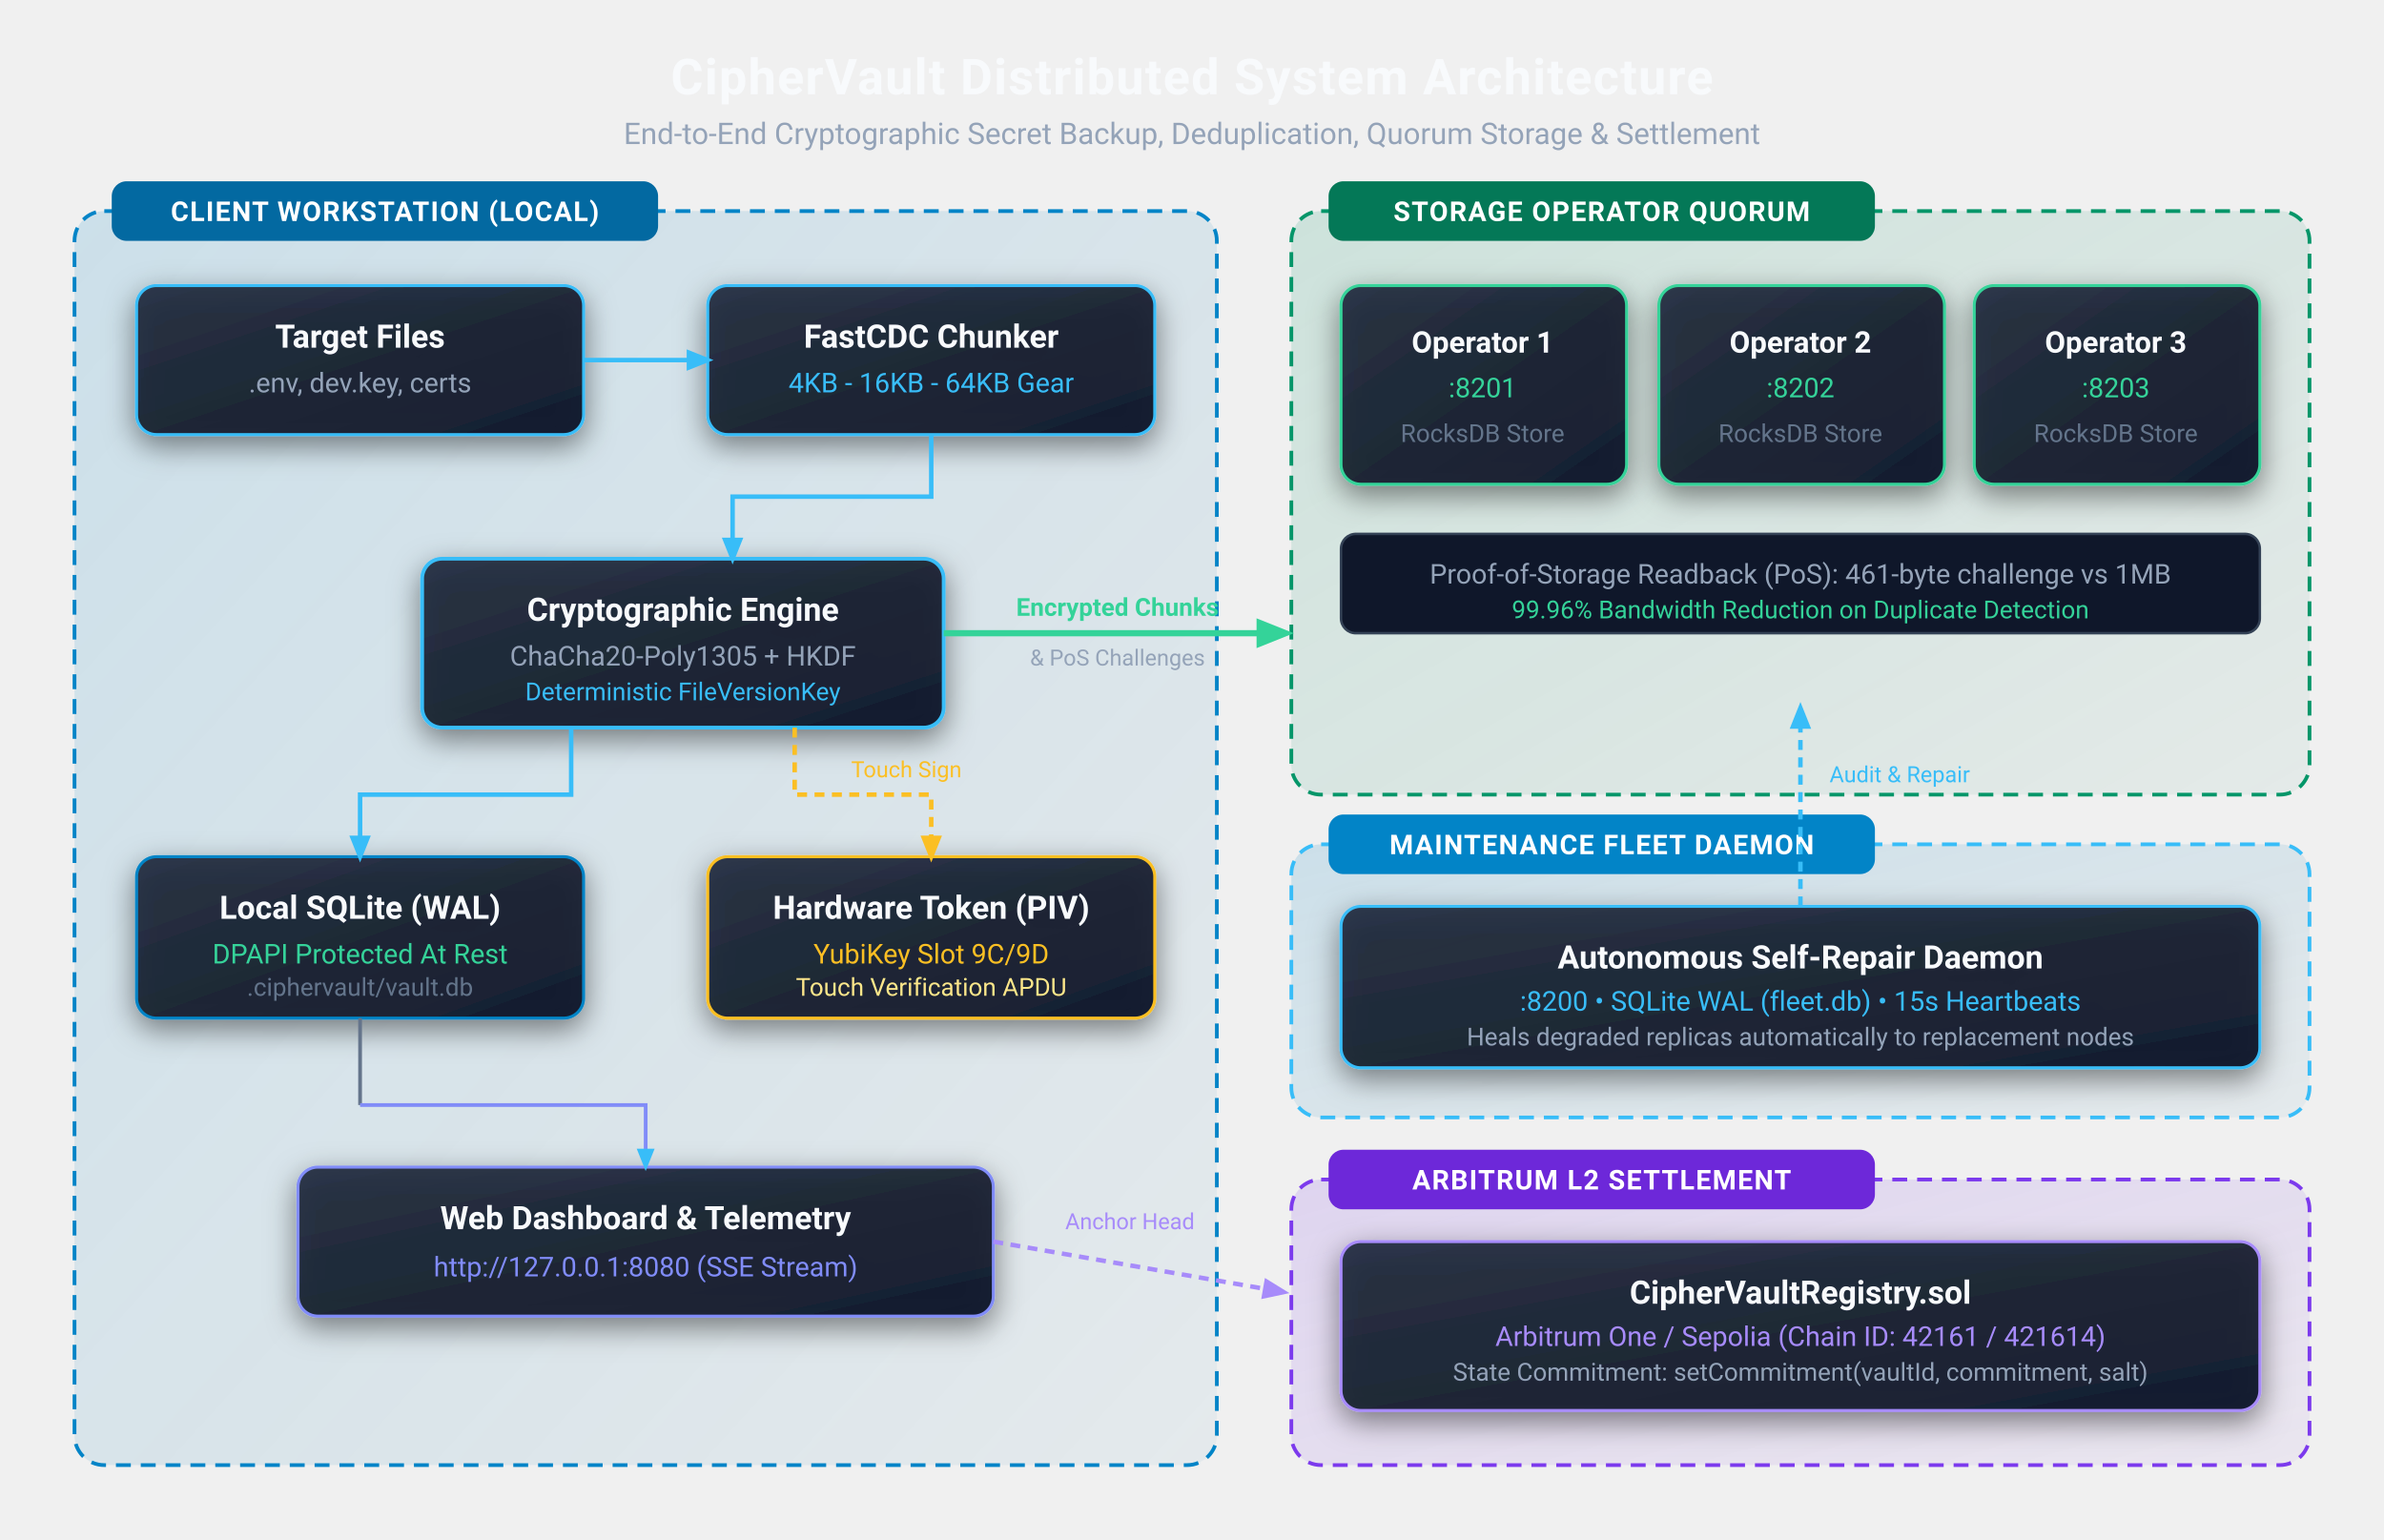
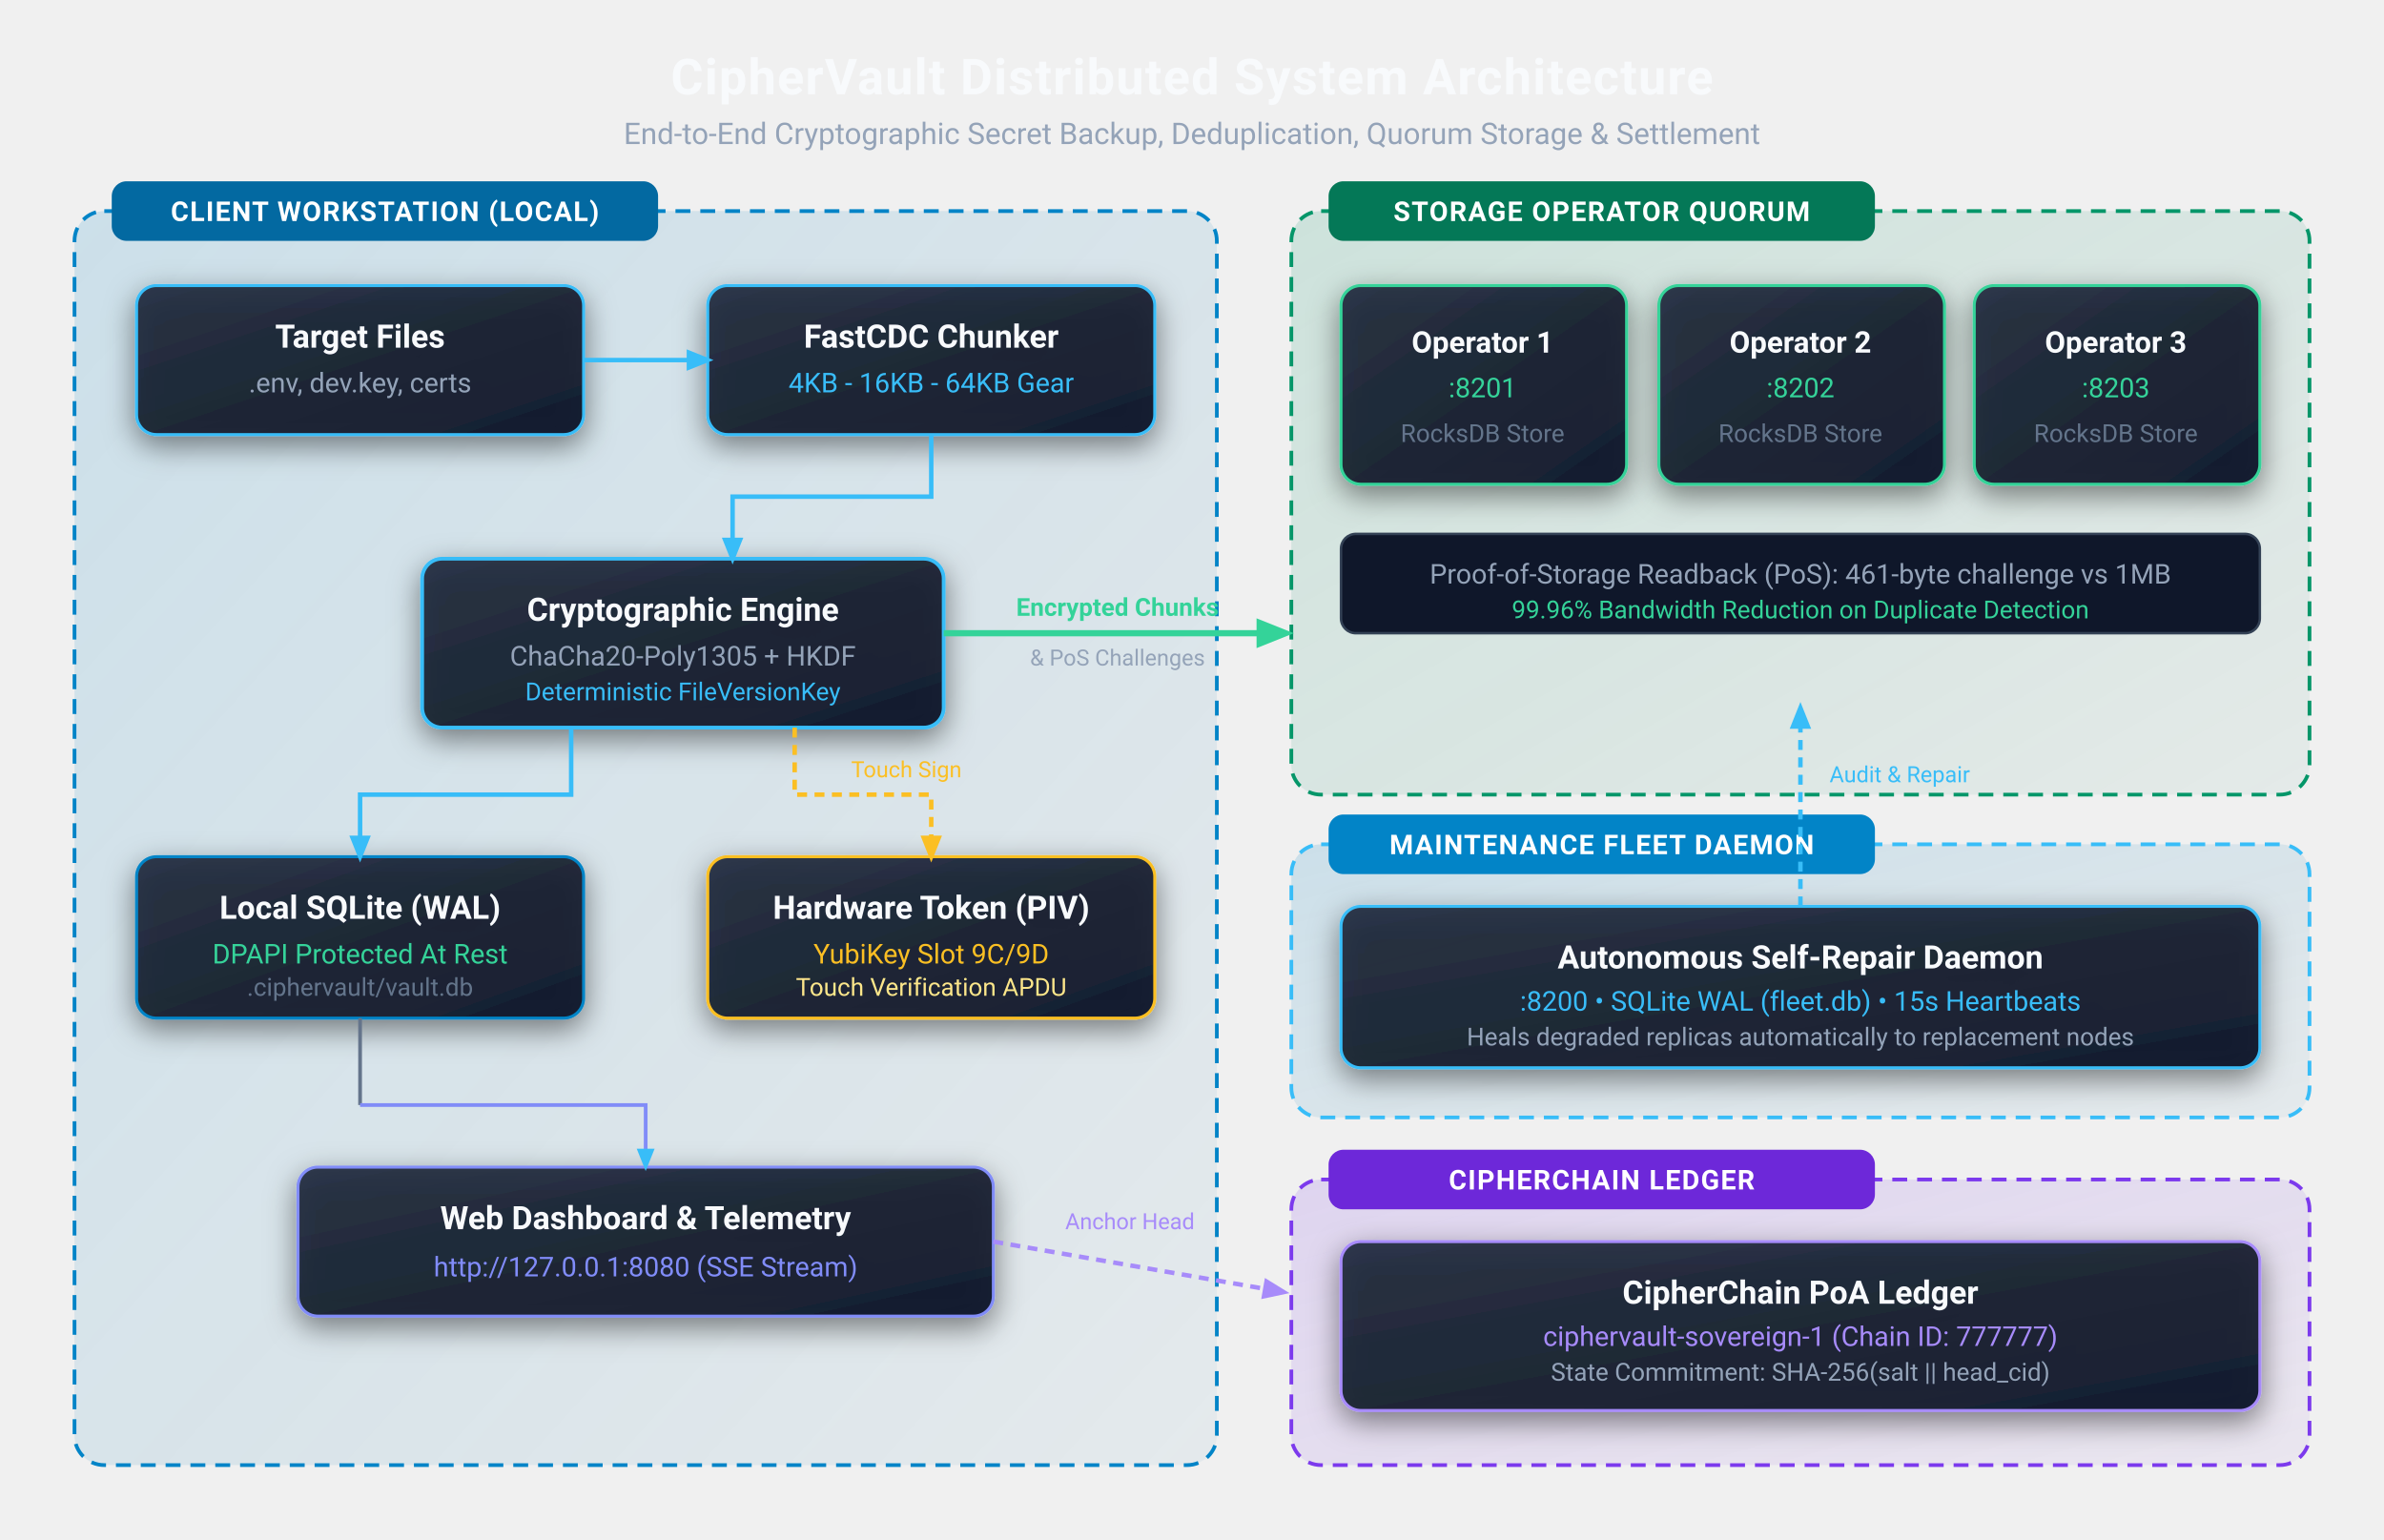
<svg xmlns="http://www.w3.org/2000/svg" viewBox="0 0 960 620" width="100%" height="100%" style="background:#0b0f19; font-family:-apple-system,BlinkMacSystemFont,'Segoe UI',Roboto,Helvetica,Arial,sans-serif;">
  <defs>
    <linearGradient id="cardGrad" x1="0%" y1="0%" x2="100%" y2="100%">
      <stop offset="0%" stop-color="#1e293b" stop-opacity="0.9" />
      <stop offset="100%" stop-color="#0f172a" stop-opacity="0.95" />
    </linearGradient>
    <linearGradient id="clientGrad" x1="0%" y1="0%" x2="100%" y2="100%">
      <stop offset="0%" stop-color="#0284c7" stop-opacity="0.15" />
      <stop offset="100%" stop-color="#0369a1" stop-opacity="0.05" />
    </linearGradient>
    <linearGradient id="opsGrad" x1="0%" y1="0%" x2="100%" y2="100%">
      <stop offset="0%" stop-color="#059669" stop-opacity="0.15" />
      <stop offset="100%" stop-color="#047857" stop-opacity="0.05" />
    </linearGradient>
    <linearGradient id="arbGrad" x1="0%" y1="0%" x2="100%" y2="100%">
      <stop offset="0%" stop-color="#7c3aed" stop-opacity="0.15" />
      <stop offset="100%" stop-color="#6d28d9" stop-opacity="0.05" />
    </linearGradient>
    <marker id="arrowCyan" viewBox="0 0 10 10" refX="6" refY="5" markerWidth="6" markerHeight="6" orient="auto-start-reverse">
      <path d="M 0 1 L 10 5 L 0 9 z" fill="#38bdf8" />
    </marker>
    <marker id="arrowEmerald" viewBox="0 0 10 10" refX="6" refY="5" markerWidth="6" markerHeight="6" orient="auto-start-reverse">
      <path d="M 0 1 L 10 5 L 0 9 z" fill="#34d399" />
    </marker>
    <marker id="arrowPurple" viewBox="0 0 10 10" refX="6" refY="5" markerWidth="6" markerHeight="6" orient="auto-start-reverse">
      <path d="M 0 1 L 10 5 L 0 9 z" fill="#a78bfa" />
    </marker>
    <marker id="arrowAmber" viewBox="0 0 10 10" refX="6" refY="5" markerWidth="6" markerHeight="6" orient="auto-start-reverse">
      <path d="M 0 1 L 10 5 L 0 9 z" fill="#fbbf24" />
    </marker>
    <filter id="shadow" x="-5%" y="-5%" width="110%" height="115%" filterUnits="userSpaceOnUse">
      <feDropShadow dx="0" dy="4" stdDeviation="6" flood-color="#000000" flood-opacity="0.5" />
    </filter>
  </defs>
  <text x="480" y="38" text-anchor="middle" fill="#f8fafc" font-size="20" font-weight="700" letter-spacing="0.5">CipherVault Distributed System Architecture</text>
  <text x="480" y="58" text-anchor="middle" fill="#94a3b8" font-size="12">End-to-End Cryptographic Secret Backup, Deduplication, Quorum Storage &amp; Settlement</text>
  <rect x="30" y="85" width="460" height="505" rx="12" fill="url(#clientGrad)" stroke="#0284c7" stroke-width="1.5" stroke-dasharray="6,4" />
  <rect x="45" y="73" width="220" height="24" rx="6" fill="#0369a1" />
  <text x="155" y="89" text-anchor="middle" fill="#ffffff" font-size="11" font-weight="700" letter-spacing="0.5">CLIENT WORKSTATION (LOCAL)</text>
  <g filter="url(#shadow)">
    <rect x="55" y="115" width="180" height="60" rx="8" fill="url(#cardGrad)" stroke="#38bdf8" stroke-width="1.2" />
    <text x="145" y="140" text-anchor="middle" fill="#f8fafc" font-size="13" font-weight="600">Target Files</text>
    <text x="145" y="158" text-anchor="middle" fill="#94a3b8" font-size="11">.env, dev.key, certs</text>
  </g>
  <g filter="url(#shadow)">
    <rect x="285" y="115" width="180" height="60" rx="8" fill="url(#cardGrad)" stroke="#38bdf8" stroke-width="1.2" />
    <text x="375" y="140" text-anchor="middle" fill="#f8fafc" font-size="13" font-weight="600">FastCDC Chunker</text>
    <text x="375" y="158" text-anchor="middle" fill="#38bdf8" font-size="11">4KB - 16KB - 64KB Gear</text>
  </g>
  <g filter="url(#shadow)">
    <rect x="170" y="225" width="210" height="68" rx="8" fill="url(#cardGrad)" stroke="#38bdf8" stroke-width="1.5" />
    <text x="275" y="250" text-anchor="middle" fill="#f8fafc" font-size="13" font-weight="700">Cryptographic Engine</text>
    <text x="275" y="268" text-anchor="middle" fill="#94a3b8" font-size="11">ChaCha20-Poly1305 + HKDF</text>
    <text x="275" y="282" text-anchor="middle" fill="#38bdf8" font-size="10">Deterministic FileVersionKey</text>
  </g>
  <g filter="url(#shadow)">
    <rect x="55" y="345" width="180" height="65" rx="8" fill="url(#cardGrad)" stroke="#0284c7" stroke-width="1.2" />
    <text x="145" y="370" text-anchor="middle" fill="#f8fafc" font-size="13" font-weight="600">Local SQLite (WAL)</text>
    <text x="145" y="388" text-anchor="middle" fill="#34d399" font-size="11">DPAPI Protected At Rest</text>
    <text x="145" y="401" text-anchor="middle" fill="#64748b" font-size="10">.ciphervault/vault.db</text>
  </g>
  <g filter="url(#shadow)">
    <rect x="285" y="345" width="180" height="65" rx="8" fill="url(#cardGrad)" stroke="#fbbf24" stroke-width="1.2" />
    <text x="375" y="370" text-anchor="middle" fill="#f8fafc" font-size="13" font-weight="600">Hardware Token (PIV)</text>
    <text x="375" y="388" text-anchor="middle" fill="#fbbf24" font-size="11">YubiKey Slot 9C/9D</text>
    <text x="375" y="401" text-anchor="middle" fill="#fde68a" font-size="10">Touch Verification APDU</text>
  </g>
  <g filter="url(#shadow)">
    <rect x="120" y="470" width="280" height="60" rx="8" fill="url(#cardGrad)" stroke="#818cf8" stroke-width="1.2" />
    <text x="260" y="495" text-anchor="middle" fill="#f8fafc" font-size="13" font-weight="600">Web Dashboard &amp; Telemetry</text>
    <text x="260" y="514" text-anchor="middle" fill="#818cf8" font-size="11">http://127.0.0.1:8080 (SSE Stream)</text>
  </g>
  <line x1="235" y1="145" x2="283" y2="145" stroke="#38bdf8" stroke-width="1.8" marker-end="url(#arrowCyan)" />
  <path d="M 375 175 L 375 200 L 295 200 L 295 223" stroke="#38bdf8" stroke-width="1.8" fill="none" marker-end="url(#arrowCyan)" />
  <path d="M 230 293 L 230 320 L 145 320 L 145 343" stroke="#38bdf8" stroke-width="1.8" fill="none" marker-end="url(#arrowCyan)" />
  <path d="M 320 293 L 320 320 L 375 320 L 375 343" stroke="#fbbf24" stroke-width="1.8" stroke-dasharray="4,3" fill="none" marker-end="url(#arrowAmber)" />
  <text x="365" y="313" text-anchor="middle" fill="#fbbf24" font-size="9">Touch Sign</text>
  <line x1="145" y1="410" x2="145" y2="445" stroke="#64748b" stroke-width="1.5" />
  <path d="M 145 445 L 260 445 L 260 468" stroke="#818cf8" stroke-width="1.5" fill="none" marker-end="url(#arrowCyan)" />
  <rect x="520" y="85" width="410" height="235" rx="12" fill="url(#opsGrad)" stroke="#059669" stroke-width="1.5" stroke-dasharray="6,4" />
  <rect x="535" y="73" width="220" height="24" rx="6" fill="#047857" />
  <text x="645" y="89" text-anchor="middle" fill="#ffffff" font-size="11" font-weight="700" letter-spacing="0.5">STORAGE OPERATOR QUORUM</text>
  <g filter="url(#shadow)">
    <rect x="540" y="115" width="115" height="80" rx="8" fill="url(#cardGrad)" stroke="#34d399" stroke-width="1.2" />
    <text x="597" y="142" text-anchor="middle" fill="#f8fafc" font-size="12" font-weight="600">Operator 1</text>
    <text x="597" y="160" text-anchor="middle" fill="#34d399" font-size="11">:8201</text>
    <text x="597" y="178" text-anchor="middle" fill="#64748b" font-size="10">RocksDB Store</text>
  </g>
  <g filter="url(#shadow)">
    <rect x="668" y="115" width="115" height="80" rx="8" fill="url(#cardGrad)" stroke="#34d399" stroke-width="1.2" />
    <text x="725" y="142" text-anchor="middle" fill="#f8fafc" font-size="12" font-weight="600">Operator 2</text>
    <text x="725" y="160" text-anchor="middle" fill="#34d399" font-size="11">:8202</text>
    <text x="725" y="178" text-anchor="middle" fill="#64748b" font-size="10">RocksDB Store</text>
  </g>
  <g filter="url(#shadow)">
    <rect x="795" y="115" width="115" height="80" rx="8" fill="url(#cardGrad)" stroke="#34d399" stroke-width="1.2" />
    <text x="852" y="142" text-anchor="middle" fill="#f8fafc" font-size="12" font-weight="600">Operator 3</text>
    <text x="852" y="160" text-anchor="middle" fill="#34d399" font-size="11">:8203</text>
    <text x="852" y="178" text-anchor="middle" fill="#64748b" font-size="10">RocksDB Store</text>
  </g>
  <rect x="540" y="215" width="370" height="40" rx="6" fill="#0f172a" stroke="#334155" stroke-width="1" />
  <text x="725" y="235" text-anchor="middle" fill="#94a3b8" font-size="11">Proof-of-Storage Readback (PoS): 461-byte challenge vs 1MB</text>
  <text x="725" y="249" text-anchor="middle" fill="#34d399" font-size="10">99.96% Bandwidth Reduction on Duplicate Detection</text>
  <path d="M 380 255 L 515 255" stroke="#34d399" stroke-width="2.5" marker-end="url(#arrowEmerald)" />
  <text x="450" y="248" text-anchor="middle" fill="#34d399" font-size="10" font-weight="600">Encrypted Chunks</text>
  <text x="450" y="268" text-anchor="middle" fill="#94a3b8" font-size="9">&amp; PoS Challenges</text>
  <rect x="520" y="340" width="410" height="110" rx="12" fill="url(#clientGrad)" stroke="#38bdf8" stroke-width="1.5" stroke-dasharray="6,4" />
  <rect x="535" y="328" width="220" height="24" rx="6" fill="#0284c7" />
  <text x="645" y="344" text-anchor="middle" fill="#ffffff" font-size="11" font-weight="700" letter-spacing="0.5">MAINTENANCE FLEET DAEMON</text>
  <g filter="url(#shadow)">
    <rect x="540" y="365" width="370" height="65" rx="8" fill="url(#cardGrad)" stroke="#38bdf8" stroke-width="1.2" />
    <text x="725" y="390" text-anchor="middle" fill="#f8fafc" font-size="13" font-weight="600">Autonomous Self-Repair Daemon</text>
    <text x="725" y="407" text-anchor="middle" fill="#38bdf8" font-size="11">:8200 • SQLite WAL (fleet.db) • 15s Heartbeats</text>
    <text x="725" y="421" text-anchor="middle" fill="#94a3b8" font-size="10">Heals degraded replicas automatically to replacement nodes</text>
  </g>
  <line x1="725" y1="365" x2="725" y2="287" stroke="#38bdf8" stroke-width="1.8" stroke-dasharray="4,3" marker-end="url(#arrowCyan)" />
  <text x="765" y="315" text-anchor="middle" fill="#38bdf8" font-size="9">Audit &amp; Repair</text>
  <rect x="520" y="475" width="410" height="115" rx="12" fill="url(#arbGrad)" stroke="#7c3aed" stroke-width="1.5" stroke-dasharray="6,4" />
  <rect x="535" y="463" width="220" height="24" rx="6" fill="#6d28d9" />
-   <text x="645" y="479" text-anchor="middle" fill="#ffffff" font-size="11" font-weight="700" letter-spacing="0.5">ARBITRUM L2 SETTLEMENT</text>
+   <text x="645" y="479" text-anchor="middle" fill="#ffffff" font-size="11" font-weight="700" letter-spacing="0.5">CIPHERCHAIN LEDGER</text>
  <g filter="url(#shadow)">
    <rect x="540" y="500" width="370" height="68" rx="8" fill="url(#cardGrad)" stroke="#a78bfa" stroke-width="1.2" />
-     <text x="725" y="525" text-anchor="middle" fill="#f8fafc" font-size="13" font-weight="600">CipherVaultRegistry.sol</text>
-     <text x="725" y="542" text-anchor="middle" fill="#a78bfa" font-size="11">Arbitrum One / Sepolia (Chain ID: 42161 / 421614)</text>
-     <text x="725" y="556" text-anchor="middle" fill="#94a3b8" font-size="10">State Commitment: setCommitment(vaultId, commitment, salt)</text>
+     <text x="725" y="525" text-anchor="middle" fill="#f8fafc" font-size="13" font-weight="600">CipherChain PoA Ledger</text>
+     <text x="725" y="542" text-anchor="middle" fill="#a78bfa" font-size="11">ciphervault-sovereign-1 (Chain ID: 777777)</text>
+     <text x="725" y="556" text-anchor="middle" fill="#94a3b8" font-size="10">State Commitment: SHA-256(salt || head_cid)</text>
  </g>
  <path d="M 400 500 L 515 520" stroke="#a78bfa" stroke-width="1.8" stroke-dasharray="4,3" marker-end="url(#arrowPurple)" />
  <text x="455" y="495" text-anchor="middle" fill="#a78bfa" font-size="9">Anchor Head</text>
</svg>
